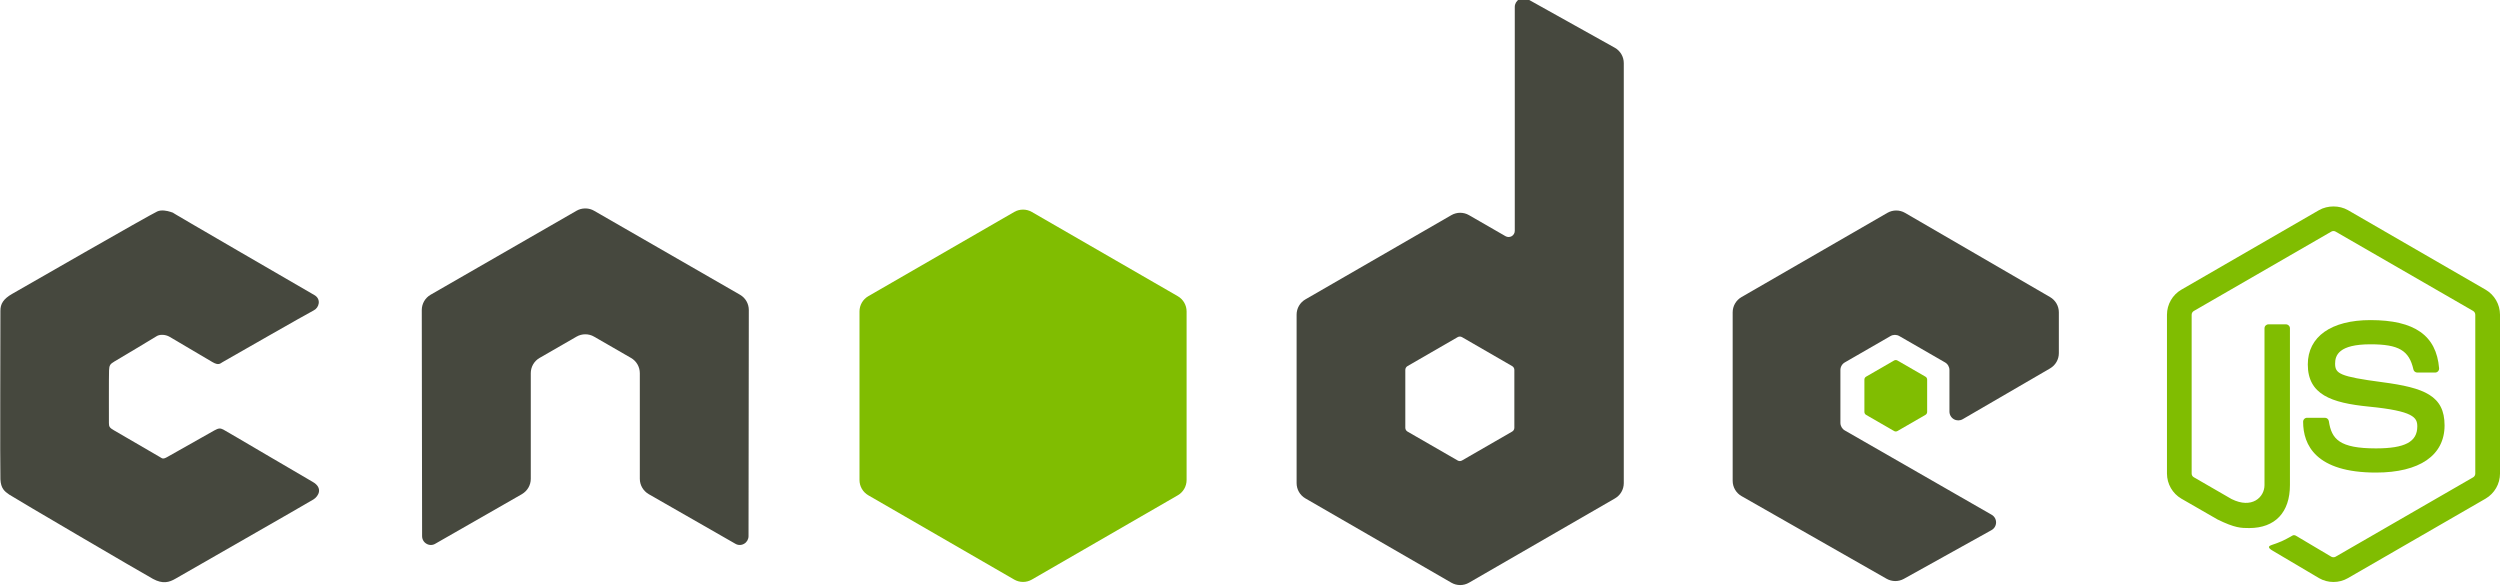
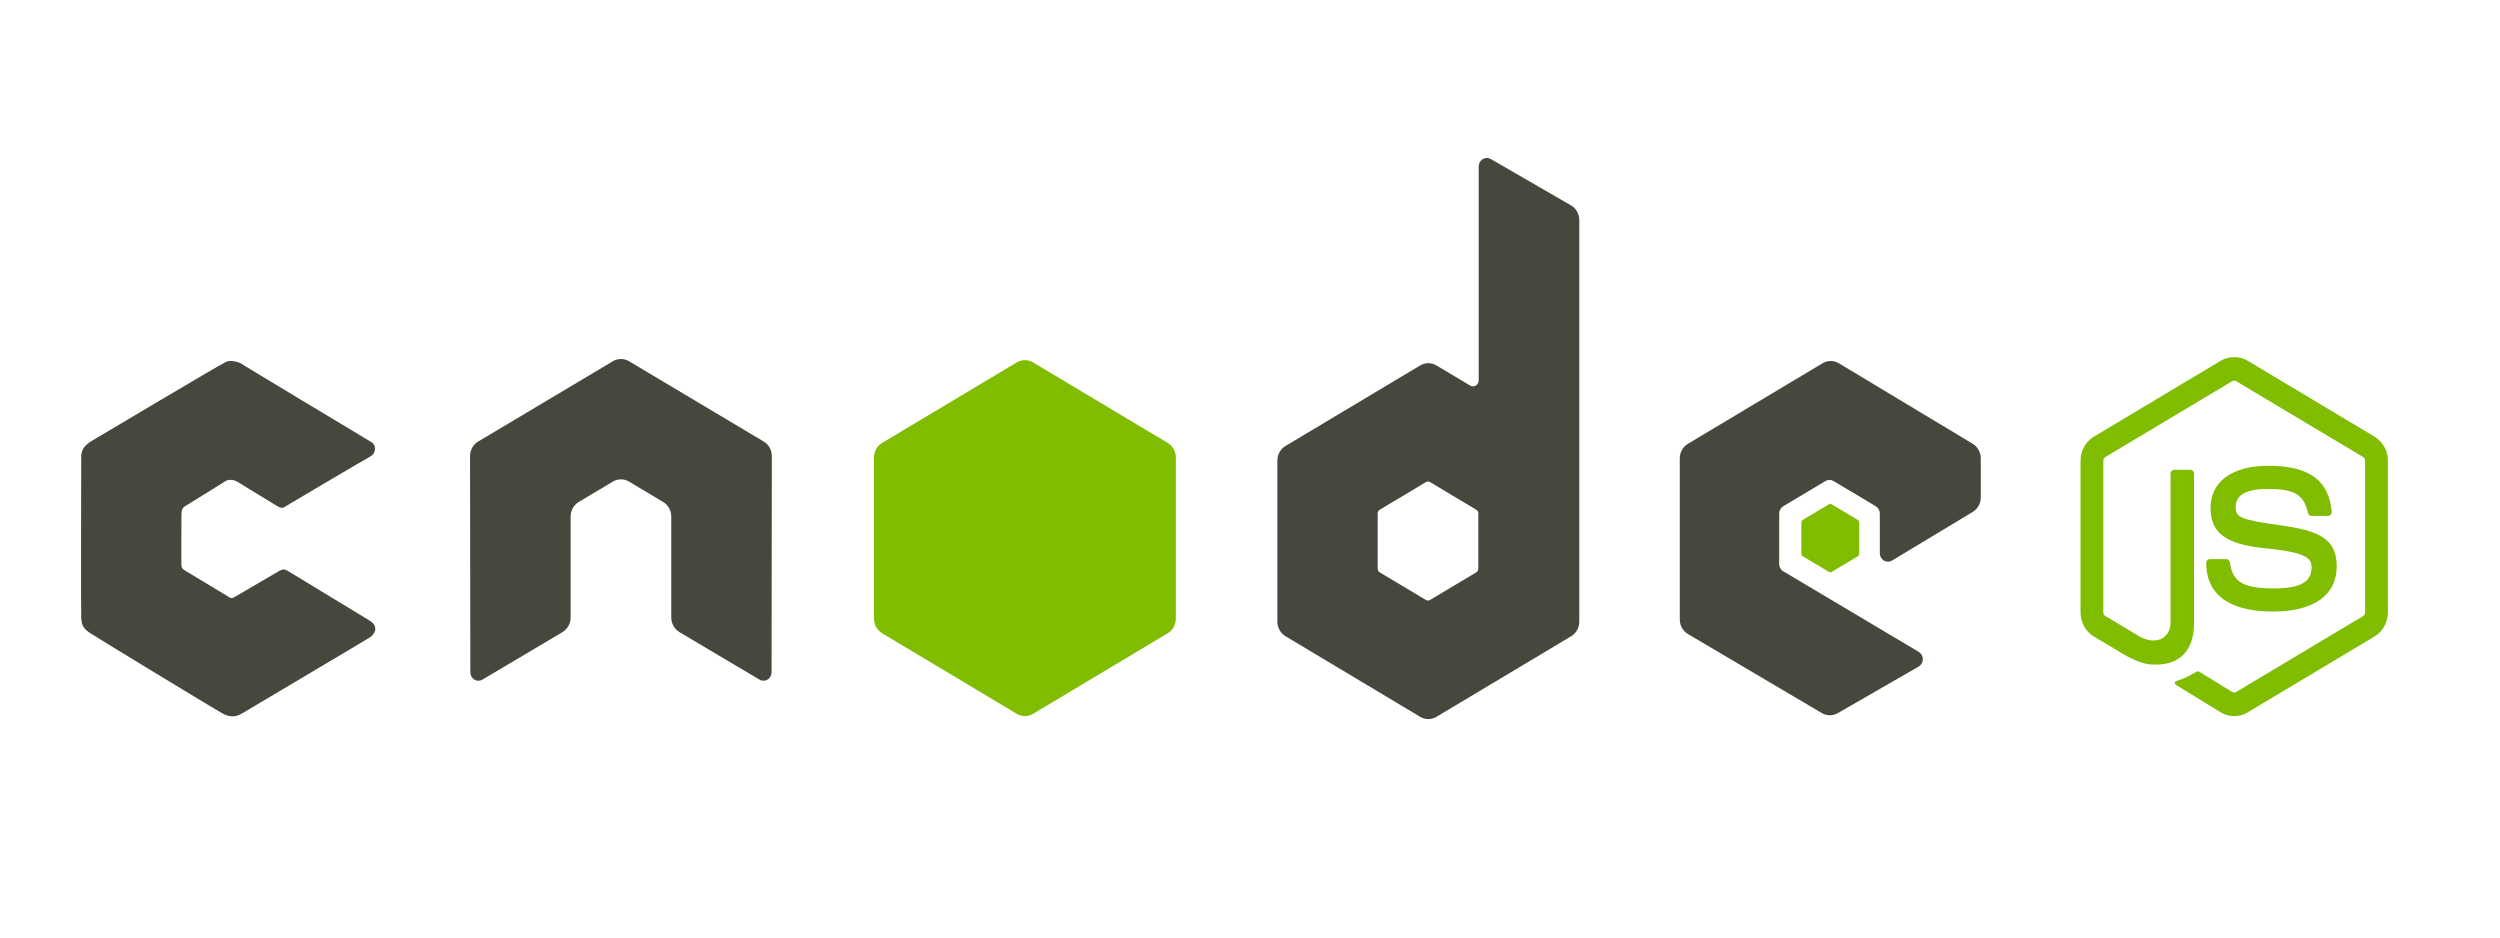
- <svg xmlns="http://www.w3.org/2000/svg" version="1.1" id="图层_1" x="0px" y="0px" viewBox="0 0 427.3 100.4" enable-background="new 0 0 427.3 100.4" xml:space="preserve">
-   <path fill-rule="evenodd" clip-rule="evenodd" fill="#46483E" d="M127.987,52.994c0-1.084-0.57-2.08-1.506-2.617l-24.937-14.352   c-0.422-0.248-0.895-0.377-1.373-0.396h-0.258c-0.477,0.019-0.949,0.148-1.377,0.396L73.598,50.377   c-0.929,0.537-1.508,1.533-1.508,2.617l0.055,38.644c0,0.538,0.279,1.038,0.752,1.301c0.463,0.278,1.035,0.278,1.496,0l14.821-8.485   c0.937-0.558,1.507-1.539,1.507-2.613V63.784c0-1.076,0.571-2.071,1.504-2.606l6.311-3.636c0.47-0.271,0.984-0.404,1.51-0.404   c0.513,0,1.041,0.133,1.498,0.404l6.308,3.636c0.934,0.535,1.506,1.53,1.506,2.606V81.84c0,1.074,0.578,2.062,1.51,2.613   l14.816,8.485c0.465,0.278,1.045,0.278,1.506,0c0.459-0.263,0.748-0.763,0.748-1.301L127.987,52.994z" />
-   <path fill-rule="evenodd" clip-rule="evenodd" fill="#46483E" d="M261.147-0.129c-0.467-0.26-1.037-0.254-1.498,0.016   c-0.46,0.271-0.743,0.765-0.743,1.299v38.271c0,0.376-0.201,0.724-0.525,0.913c-0.326,0.188-0.729,0.188-1.056,0l-6.246-3.599   c-0.932-0.537-2.077-0.536-3.01,0.001L223.122,51.17c-0.933,0.537-1.506,1.532-1.506,2.607v28.801c0,1.076,0.573,2.07,1.505,2.609   l24.946,14.408c0.934,0.539,2.081,0.539,3.014,0l24.95-14.408c0.933-0.539,1.506-1.533,1.506-2.609V10.786   c0-1.092-0.591-2.099-1.545-2.631L261.147-0.129z M258.833,73.115c0,0.27-0.145,0.519-0.378,0.651l-8.564,4.938   c-0.233,0.135-0.521,0.135-0.752,0l-8.566-4.938c-0.232-0.133-0.377-0.382-0.377-0.651v-9.891c0-0.269,0.145-0.517,0.376-0.651   l8.566-4.947c0.232-0.135,0.52-0.135,0.754,0l8.564,4.947c0.232,0.135,0.377,0.383,0.377,0.651V73.115z" />
-   <path fill-rule="evenodd" clip-rule="evenodd" fill="#46483E" d="M350.4,62.966c0.928-0.539,1.499-1.531,1.499-2.604v-6.979   c0-1.073-0.571-2.066-1.5-2.605l-24.787-14.392c-0.934-0.542-2.084-0.543-3.02-0.004l-24.938,14.397   c-0.933,0.539-1.506,1.533-1.506,2.609v28.793c0,1.083,0.58,2.081,1.521,2.616l24.783,14.122c0.914,0.522,2.034,0.527,2.954,0.018   l14.989-8.332c0.477-0.266,0.772-0.765,0.774-1.308c0.004-0.543-0.285-1.046-0.755-1.315L315.32,73.576   c-0.47-0.268-0.758-0.767-0.758-1.306v-9.024c0-0.538,0.287-1.036,0.755-1.304l7.811-4.504c0.464-0.268,1.039-0.268,1.503,0   l7.815,4.504c0.467,0.268,0.754,0.766,0.754,1.304v7.101c0,0.538,0.288,1.036,0.755,1.306c0.467,0.269,1.042,0.267,1.508-0.003   L350.4,62.966z" />
-   <path fill-rule="evenodd" clip-rule="evenodd" fill="#80bd01" d="M173.35,36.23c0.932-0.538,2.08-0.538,3.012,0l24.943,14.395   c0.934,0.537,1.508,1.532,1.508,2.609v28.811c0,1.077-0.574,2.071-1.506,2.61l-24.944,14.405c-0.933,0.538-2.081,0.538-3.014,0   l-24.938-14.405c-0.932-0.539-1.506-1.533-1.506-2.61V53.233c0-1.076,0.574-2.071,1.507-2.608L173.35,36.23z" />
-   <path fill="#80bd01" d="M398.833,99.472c-0.859,0-1.716-0.225-2.468-0.66l-7.853-4.646c-1.172-0.656-0.601-0.888-0.213-1.023   c1.563-0.543,1.881-0.668,3.551-1.614c0.173-0.099,0.404-0.062,0.584,0.045l6.033,3.582c0.219,0.121,0.526,0.121,0.728,0   l23.522-13.577c0.219-0.125,0.358-0.376,0.358-0.636V53.796c0-0.265-0.14-0.513-0.364-0.647l-23.513-13.565   c-0.217-0.127-0.506-0.127-0.724,0L374.97,53.152c-0.229,0.131-0.373,0.386-0.373,0.644v27.146c0,0.26,0.144,0.506,0.371,0.629   l6.442,3.722c3.496,1.748,5.638-0.31,5.638-2.379v-26.8c0-0.379,0.305-0.678,0.683-0.678h2.983c0.373,0,0.682,0.299,0.682,0.678   v26.8c0,4.666-2.541,7.342-6.965,7.342c-1.36,0-2.43,0-5.418-1.472l-6.168-3.551c-1.524-0.882-2.467-2.528-2.467-4.291V53.796   c0-1.763,0.942-3.41,2.467-4.287l23.521-13.592c1.489-0.841,3.468-0.841,4.944,0l23.519,13.592c1.524,0.882,2.472,2.524,2.472,4.287   v27.146c0,1.763-0.947,3.403-2.472,4.291L401.31,98.812C400.558,99.247,399.703,99.472,398.833,99.472" />
-   <path fill="#80bd01" d="M406.099,80.771c-10.294,0-12.449-4.725-12.449-8.687c0-0.377,0.303-0.678,0.68-0.678h3.041   c0.339,0,0.623,0.243,0.675,0.575c0.459,3.097,1.828,4.658,8.054,4.658c4.954,0,7.064-1.121,7.064-3.75   c0-1.515-0.598-2.64-8.299-3.394c-6.437-0.638-10.416-2.06-10.416-7.208c0-4.745,4-7.576,10.707-7.576   c7.535,0,11.263,2.615,11.736,8.227c0.018,0.193-0.052,0.379-0.181,0.523c-0.129,0.135-0.308,0.217-0.498,0.217h-3.052   c-0.317,0-0.596-0.225-0.661-0.531c-0.731-3.258-2.513-4.299-7.345-4.299c-5.41,0-6.039,1.885-6.039,3.297   c0,1.711,0.742,2.209,8.047,3.176c7.229,0.955,10.662,2.309,10.662,7.39C417.825,77.836,413.551,80.771,406.099,80.771" />
-   <path fill-rule="evenodd" clip-rule="evenodd" fill="#80bd01" d="M323.735,61.618c0.179-0.104,0.398-0.104,0.577,0l4.787,2.762   c0.18,0.103,0.289,0.294,0.289,0.5v5.527c0,0.207-0.109,0.397-0.289,0.501l-4.787,2.763c-0.179,0.103-0.398,0.103-0.577,0   l-4.783-2.763c-0.18-0.104-0.289-0.294-0.289-0.501V64.88c0-0.206,0.109-0.397,0.289-0.5L323.735,61.618z" />
-   <path fill-rule="evenodd" clip-rule="evenodd" fill="#46483E" d="M36.28,61.87c1.098,0.65,1.358,0.255,1.742,0.035   c0.385-0.221,14.695-8.411,15.606-8.857c0.912-0.446,1.315-1.915,0.114-2.61c-1.201-0.697-25.41-14.721-24.241-14.12   c1.259,0.646-1.202-0.829-2.626-0.175C25.45,36.797,3.644,49.335,2.098,50.218c-1.545,0.883-2.032,1.731-2.027,2.907   c0.004,1.176-0.078,27.253,0,28.801c0.078,1.548,0.69,2.052,1.506,2.609c0.816,0.558,22.901,13.505,24.572,14.41   c1.671,0.907,2.768,0.597,3.853-0.04c1.085-0.639,22.727-13.003,23.593-13.554c0.866-0.551,1.653-1.969-0.157-2.992   c-1.811-1.022-14.779-8.693-15.279-8.943s-0.796-0.255-1.52,0.151c-0.724,0.408-7.222,4.062-8.013,4.524s-0.904,0.254-1.283,0.033   c-0.378-0.222-7.085-4.135-7.859-4.571s-0.866-0.656-0.868-1.25c-0.001-0.593-0.018-8.121,0.023-8.998   c0.04-0.877,0.165-1.074,0.962-1.548c0.797-0.474,6.695-3.978,7.166-4.293c0.47-0.315,1.459-0.345,2.231,0.108   C29.77,58.024,35.182,61.219,36.28,61.87" />
+ <svg xmlns="http://www.w3.org/2000/svg" version="1.1" id="图层_1" x="0px" y="0px" viewBox="0 0 240 90" enable-background="new 0 0 240 90" xml:space="preserve">
+   <defs id="defs21" />
+   <path d="m 74.097,43.792 c 0,-0.582 -0.295,-1.117 -0.781,-1.405 l -12.925,-7.706 c -0.219,-0.133 -0.464,-0.202 -0.712,-0.213 l -0.134,0 c -0.247,0.01 -0.492,0.079 -0.714,0.213 l -12.926,7.706 c -0.482,0.288 -0.782,0.823 -0.782,1.405 l 0.029,20.75 c 0,0.289 0.145,0.557 0.39,0.699 0.24,0.149 0.536,0.149 0.775,0 l 7.682,-4.556 c 0.486,-0.3 0.781,-0.826 0.781,-1.403 l 0,-9.696 c 0,-0.578 0.296,-1.112 0.78,-1.399 l 3.271,-1.952 c 0.244,-0.146 0.51,-0.217 0.783,-0.217 0.266,0 0.54,0.071 0.776,0.217 l 3.27,1.952 c 0.484,0.287 0.781,0.822 0.781,1.399 l 0,9.695 c 0,0.577 0.3,1.107 0.783,1.403 l 7.679,4.556 c 0.241,0.149 0.542,0.149 0.781,0 0.238,-0.141 0.388,-0.41 0.388,-0.699 l 0.025,-20.75 z" id="path3" style="clip-rule:evenodd;fill:#46483e;fill-rule:evenodd" />
+   <path d="m 143.116,15.267 c -0.242,-0.14 -0.537,-0.136 -0.776,0.009 -0.238,0.146 -0.385,0.411 -0.385,0.698 l 0,20.55 c 0,0.202 -0.104,0.389 -0.272,0.49 -0.169,0.101 -0.378,0.101 -0.547,0 l -3.237,-1.933 c -0.483,-0.288 -1.077,-0.288 -1.56,5.37e-4 l -12.93,7.731 c -0.484,0.288 -0.781,0.823 -0.781,1.4 l 0,15.465 c 0,0.578 0.297,1.112 0.78,1.401 l 12.93,7.737 c 0.484,0.289 1.079,0.289 1.562,0 l 12.932,-7.737 c 0.484,-0.289 0.781,-0.823 0.781,-1.401 l 0,-38.55 c 0,-0.586 -0.306,-1.127 -0.801,-1.413 l -7.694,-4.448 z m -1.199,39.329 c 0,0.145 -0.075,0.279 -0.196,0.35 l -4.439,2.652 c -0.121,0.072 -0.27,0.072 -0.39,0 l -4.44,-2.652 c -0.12,-0.071 -0.195,-0.205 -0.195,-0.35 l 0,-5.311 c 0,-0.144 0.075,-0.278 0.195,-0.35 l 4.44,-2.656 c 0.12,-0.072 0.27,-0.072 0.391,0 l 4.439,2.656 c 0.12,0.072 0.195,0.206 0.195,0.35 l 0,5.311 z" id="path5" style="clip-rule:evenodd;fill:#46483e;fill-rule:evenodd" />
+   <path d="m 189.378,49.146 c 0.481,-0.289 0.777,-0.822 0.777,-1.398 l 0,-3.747 c 0,-0.576 -0.296,-1.109 -0.777,-1.399 l -12.847,-7.728 c -0.484,-0.291 -1.08,-0.292 -1.565,-0.002 l -12.926,7.731 c -0.484,0.289 -0.781,0.823 -0.781,1.401 l 0,15.461 c 0,0.582 0.301,1.117 0.788,1.405 l 12.845,7.583 c 0.474,0.28 1.054,0.283 1.531,0.01 l 7.769,-4.474 c 0.247,-0.143 0.4,-0.411 0.401,-0.702 0.002,-0.292 -0.148,-0.562 -0.391,-0.706 l -13.007,-7.735 c -0.244,-0.144 -0.393,-0.412 -0.393,-0.701 l 0,-4.846 c 0,-0.289 0.149,-0.556 0.391,-0.7 l 4.049,-2.418 c 0.24,-0.144 0.539,-0.144 0.779,0 l 4.051,2.418 c 0.242,0.144 0.391,0.411 0.391,0.7 l 0,3.813 c 0,0.289 0.149,0.556 0.391,0.701 0.242,0.144 0.54,0.143 0.782,-0.002 l 7.742,-4.663 z" id="path7" style="clip-rule:evenodd;fill:#46483e;fill-rule:evenodd" />
+   <path d="m 97.61,34.79 c 0.483,-0.289 1.078,-0.289 1.561,0 l 12.928,7.73 c 0.484,0.288 0.782,0.823 0.782,1.401 l 0,15.47 c 0,0.578 -0.298,1.112 -0.781,1.401 l -12.929,7.735 c -0.484,0.289 -1.079,0.289 -1.562,0 L 84.684,60.792 C 84.2,60.503 83.903,59.969 83.903,59.391 l 0,-15.471 c 0,-0.578 0.298,-1.112 0.781,-1.4 l 12.926,-7.73 z" id="path9" style="clip-rule:evenodd;fill:#80bd01;fill-rule:evenodd" />
+   <path d="m 214.481,68.748 c -0.445,0 -0.889,-0.121 -1.279,-0.354 l -4.07,-2.495 c -0.607,-0.352 -0.311,-0.477 -0.11,-0.549 0.81,-0.292 0.975,-0.359 1.841,-0.867 0.09,-0.053 0.209,-0.033 0.303,0.024 l 3.127,1.923 c 0.114,0.065 0.273,0.065 0.377,0 l 12.192,-7.29 c 0.114,-0.067 0.186,-0.202 0.186,-0.342 l 0,-14.577 c 0,-0.142 -0.073,-0.275 -0.189,-0.347 L 214.67,36.591 c -0.112,-0.068 -0.262,-0.068 -0.375,0 l -12.182,7.285 c -0.119,0.07 -0.193,0.207 -0.193,0.346 l 0,14.576 c 0,0.14 0.075,0.272 0.192,0.338 l 3.339,1.999 c 1.812,0.939 2.922,-0.166 2.922,-1.277 l 0,-14.391 c 0,-0.204 0.158,-0.364 0.354,-0.364 l 1.546,0 c 0.193,0 0.353,0.161 0.353,0.364 l 0,14.391 c 0,2.505 -1.317,3.942 -3.61,3.942 -0.705,0 -1.26,0 -2.808,-0.79 l -3.197,-1.907 c -0.79,-0.474 -1.279,-1.357 -1.279,-2.304 l 0,-14.576 c 0,-0.947 0.488,-1.831 1.279,-2.302 l 12.191,-7.298 c 0.772,-0.452 1.798,-0.452 2.563,0 l 12.19,7.298 c 0.79,0.474 1.281,1.355 1.281,2.302 l 0,14.576 c 0,0.947 -0.491,1.827 -1.281,2.304 l -12.19,7.291 c -0.39,0.234 -0.833,0.354 -1.284,0.354" id="path11" style="fill:#80bd01" />
+   <path d="m 218.247,58.707 c -5.336,0 -6.452,-2.537 -6.452,-4.665 0,-0.202 0.157,-0.364 0.352,-0.364 l 1.576,0 c 0.176,0 0.323,0.13 0.35,0.309 0.238,1.663 0.947,2.501 4.175,2.501 2.568,0 3.661,-0.602 3.661,-2.014 0,-0.813 -0.31,-1.418 -4.301,-1.822 -3.336,-0.343 -5.399,-1.106 -5.399,-3.87 0,-2.548 2.073,-4.068 5.55,-4.068 3.905,0 5.838,1.404 6.083,4.418 0.01,0.104 -0.027,0.204 -0.094,0.281 -0.067,0.072 -0.16,0.117 -0.258,0.117 l -1.582,0 c -0.164,0 -0.309,-0.121 -0.343,-0.285 -0.379,-1.749 -1.303,-2.308 -3.807,-2.308 -2.804,0 -3.13,1.012 -3.13,1.77 0,0.919 0.385,1.186 4.171,1.705 3.747,0.513 5.526,1.24 5.526,3.968 0,2.752 -2.215,4.328 -6.078,4.328" id="path13" style="fill:#80bd01" />
+   <path d="m 175.557,48.422 c 0.093,-0.056 0.206,-0.056 0.299,0 l 2.481,1.483 c 0.093,0.055 0.15,0.158 0.15,0.268 l 0,2.968 c 0,0.111 -0.057,0.213 -0.15,0.269 l -2.481,1.484 c -0.093,0.055 -0.206,0.055 -0.299,0 l -2.479,-1.484 c -0.093,-0.056 -0.15,-0.158 -0.15,-0.269 l 0,-2.968 c 0,-0.111 0.057,-0.213 0.15,-0.268 l 2.479,-1.483 z" id="path15" style="clip-rule:evenodd;fill:#80bd01;fill-rule:evenodd" />
+   <path d="m 26.564,48.558 c 0.569,0.349 0.704,0.137 0.903,0.019 0.2,-0.119 7.617,-4.516 8.089,-4.756 0.473,-0.239 0.682,-1.028 0.059,-1.401 -0.623,-0.374 -13.17,-7.905 -12.564,-7.582 0.653,0.347 -0.623,-0.445 -1.361,-0.094 -0.739,0.351 -12.041,7.084 -12.842,7.558 -0.801,0.474 -1.053,0.929 -1.051,1.561 0.002,0.631 -0.04,14.634 0,15.465 0.04,0.831 0.358,1.102 0.781,1.401 0.423,0.3 11.87,7.252 12.736,7.738 0.866,0.487 1.435,0.321 1.997,-0.021 0.562,-0.343 11.78,-6.982 12.229,-7.278 0.449,-0.296 0.857,-1.057 -0.081,-1.607 -0.939,-0.549 -7.66,-4.668 -7.919,-4.802 -0.259,-0.134 -0.413,-0.137 -0.788,0.081 -0.375,0.219 -3.743,2.181 -4.153,2.429 -0.41,0.248 -0.469,0.136 -0.665,0.018 -0.196,-0.119 -3.672,-2.22 -4.073,-2.454 -0.401,-0.234 -0.449,-0.352 -0.45,-0.671 -5.18e-4,-0.318 -0.009,-4.361 0.012,-4.832 0.021,-0.471 0.086,-0.577 0.499,-0.831 0.413,-0.255 3.47,-2.136 3.714,-2.305 0.244,-0.169 0.756,-0.185 1.156,0.058 0.4,0.243 3.205,1.958 3.774,2.308" id="path17" style="clip-rule:evenodd;fill:#46483e;fill-rule:evenodd" />
</svg>
